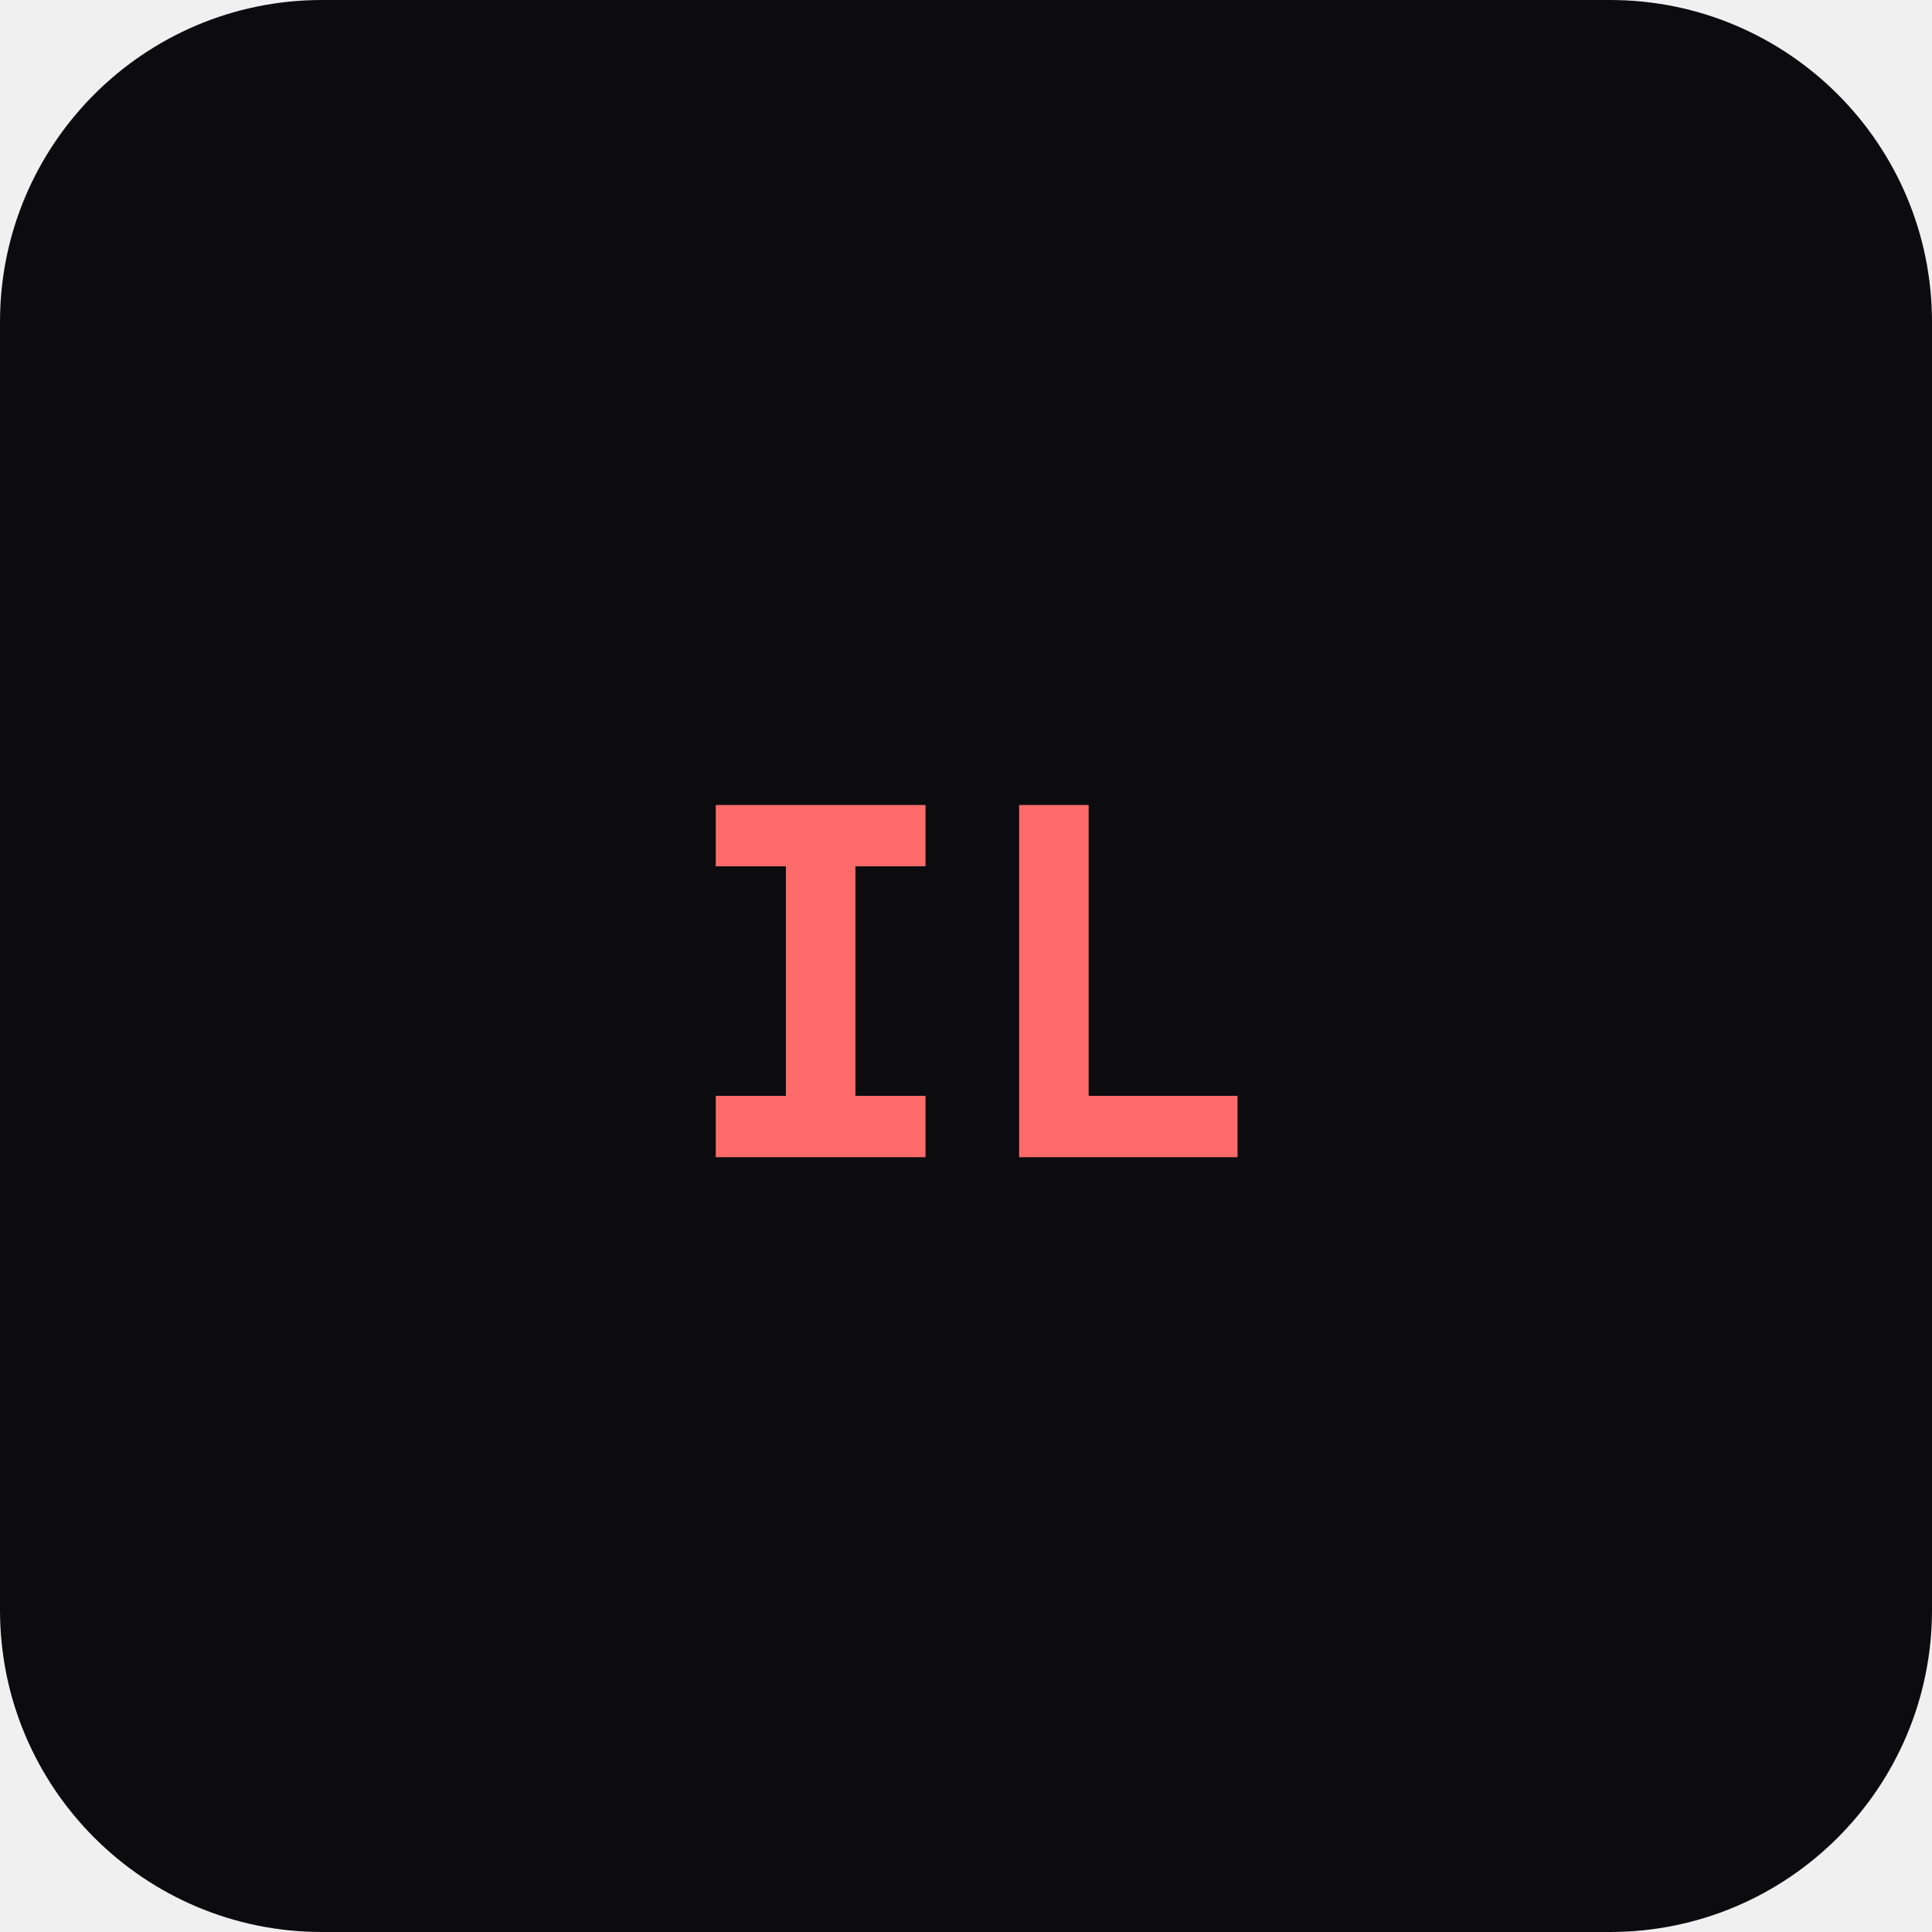
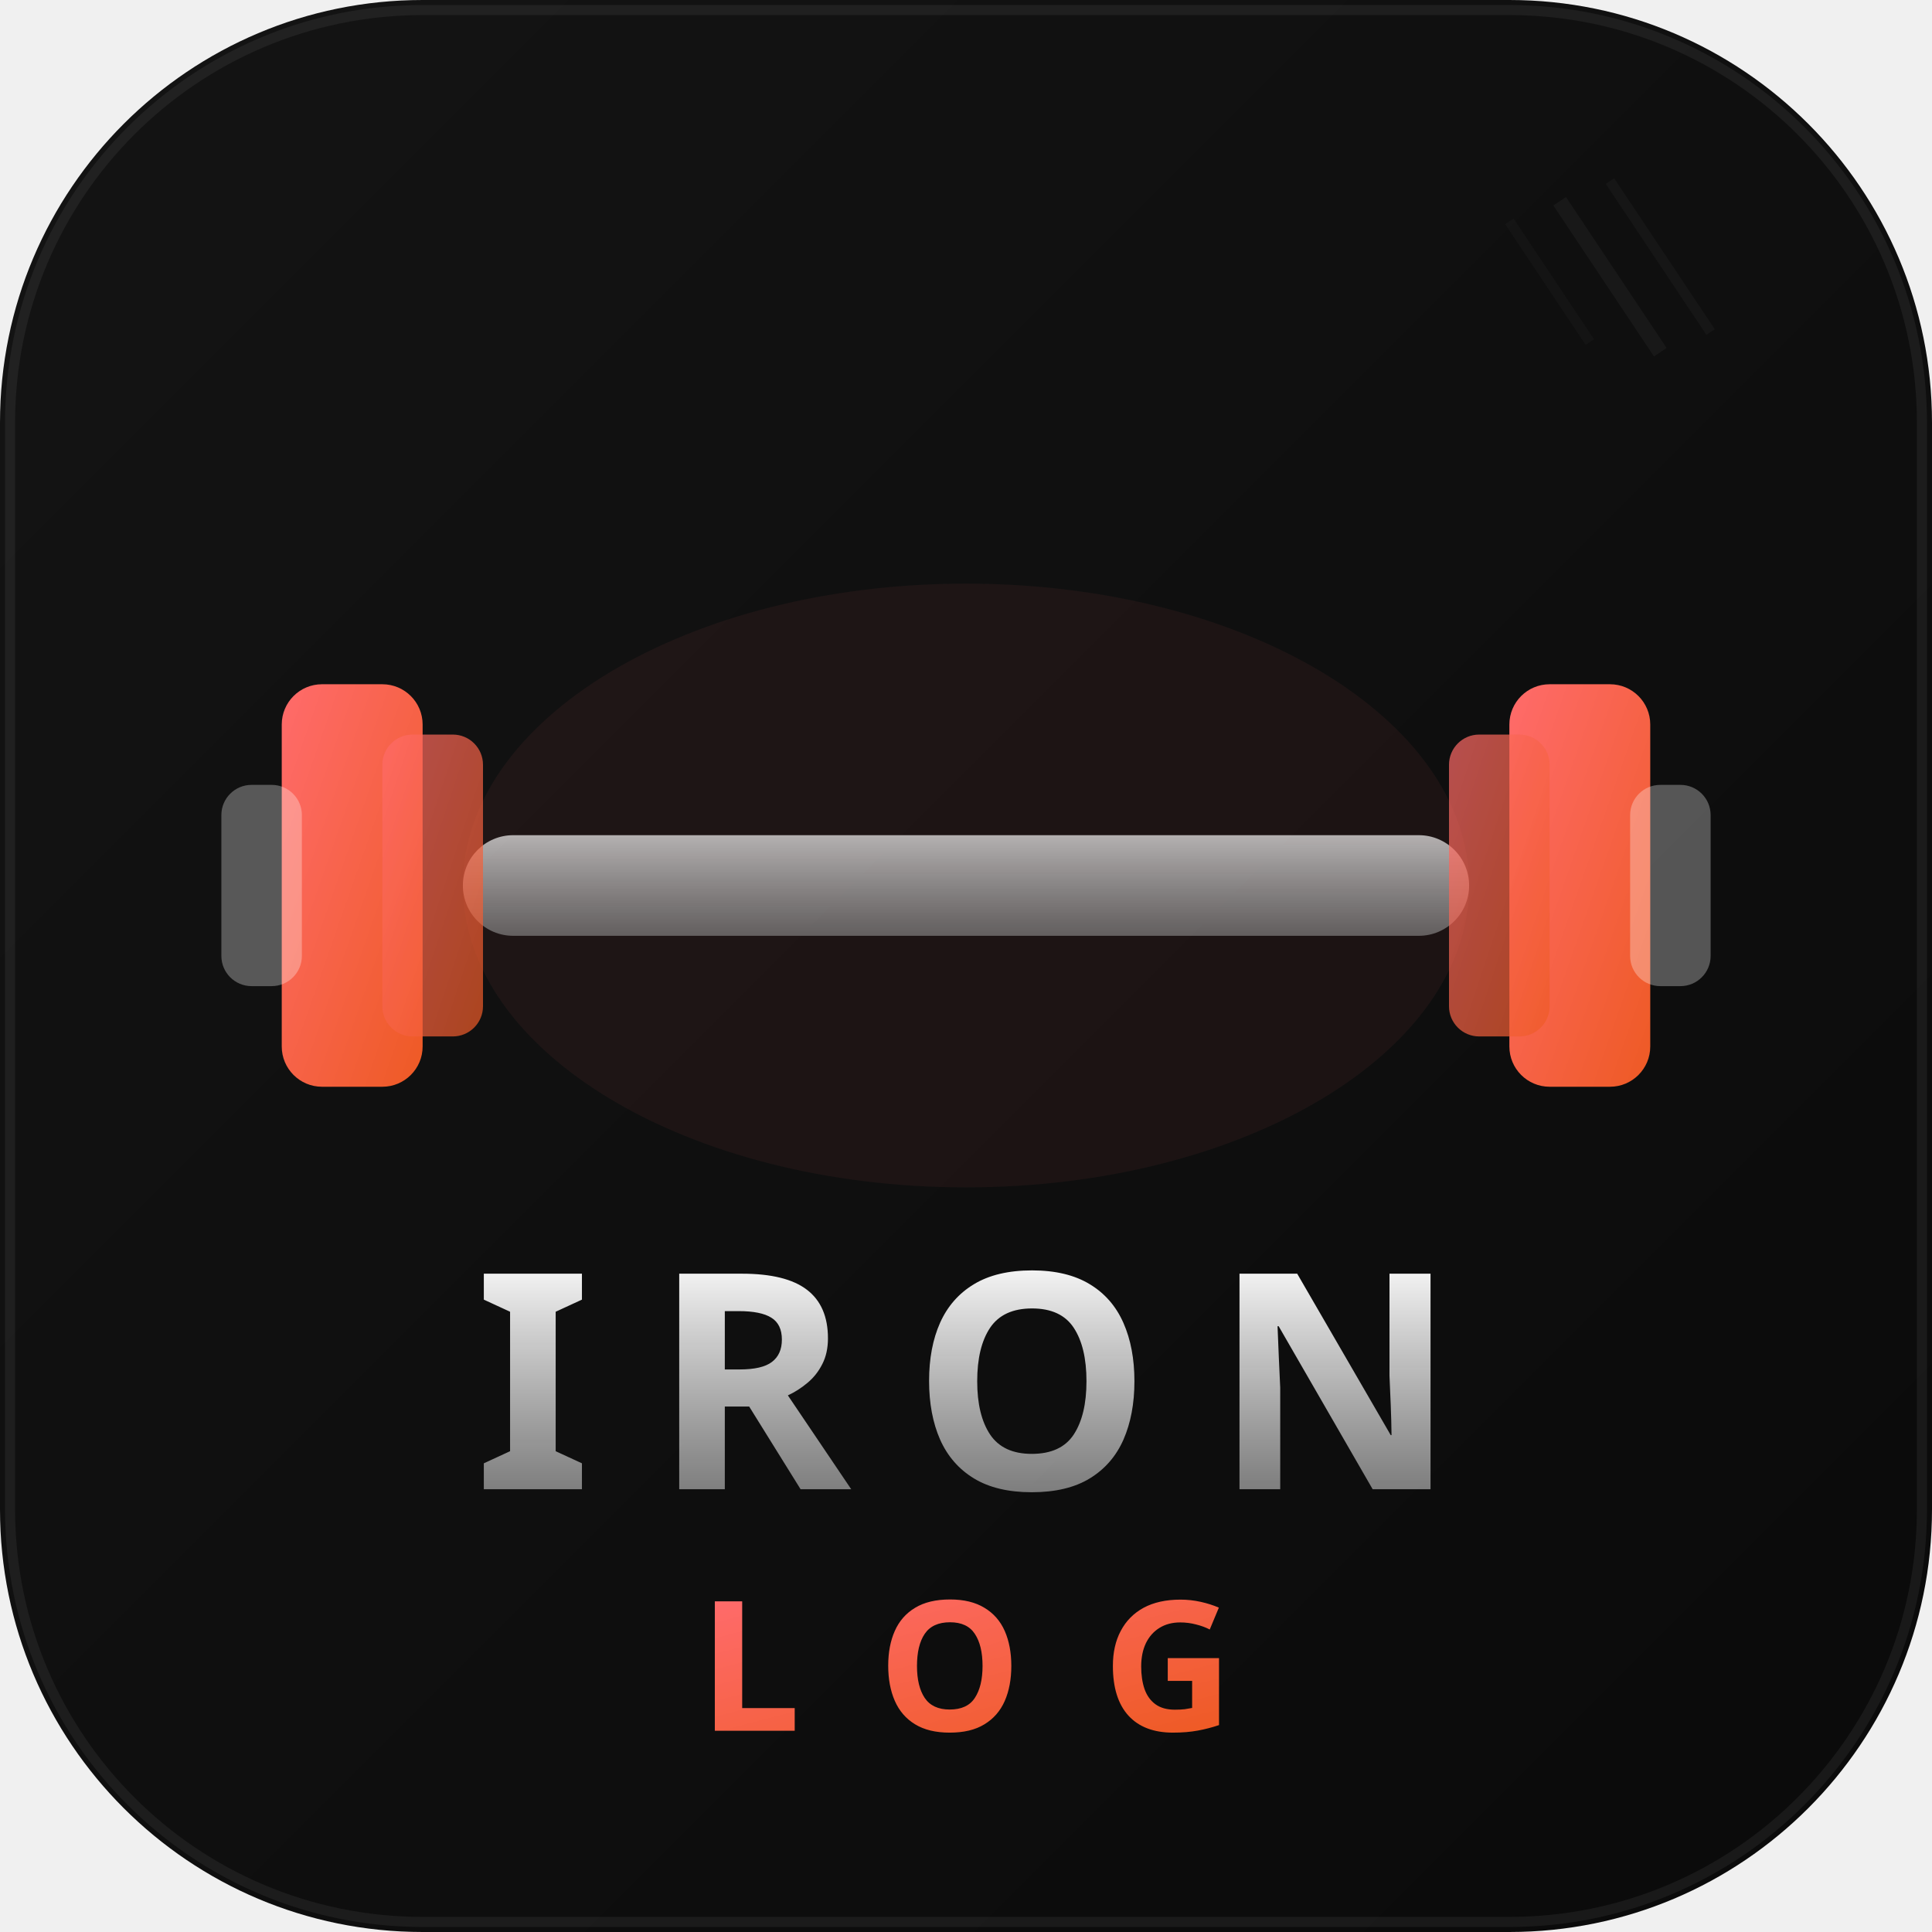
<svg xmlns="http://www.w3.org/2000/svg" viewBox="0 0 192 192">
-   <rect width="192" height="192" rx="32" fill="#0C0C0F" />
-   <text x="96" y="115" text-anchor="middle" font-family="monospace" font-weight="bold" font-size="48" fill="#FF6B6B">IL</text>
+   <defs>
+     <linearGradient id="bg" x1="0%" y1="0%" x2="100%" y2="100%">
+       <stop offset="0%" style="stop-color:#141414" />
+       <stop offset="100%" style="stop-color:#0a0a0a" />
+     </linearGradient>
+     <linearGradient id="fire" x1="0%" y1="0%" x2="100%" y2="100%">
+       <stop offset="0%" style="stop-color:#FF6B6B" />
+       <stop offset="100%" style="stop-color:#ee5a24" />
+     </linearGradient>
+     <linearGradient id="steel" x1="0%" y1="0%" x2="0%" y2="100%">
+       <stop offset="0%" style="stop-color:#ffffff;stop-opacity:0.95" />
+       <stop offset="100%" style="stop-color:#999999;stop-opacity:0.8" />
+     </linearGradient>
+     <filter id="glow">
+       <feGaussianBlur stdDeviation="3" result="blur" />
+       <feComposite in="SourceGraphic" in2="blur" operator="over" />
+     </filter>
+     <filter id="shadow">
+       <feDropShadow dx="0" dy="2" stdDeviation="4" flood-color="#FF6B6B" flood-opacity="0.3" />
+     </filter>
+   </defs>
+   <rect width="192" height="192" rx="42" fill="url(#bg)" />
+   <rect x="1" y="1" width="190" height="190" rx="41" fill="none" stroke="rgba(255,255,255,0.06)" stroke-width="1" />
+   <ellipse cx="96" cy="88" rx="50" ry="30" fill="#FF6B6B" opacity="0.06" />
+   <g filter="shadow">
+     <rect x="46" y="83" width="100" height="10" rx="5" fill="url(#steel)" opacity="0.7" />
+     <rect x="28" y="68" width="14" height="40" rx="4" fill="url(#fire)" />
+     <rect x="38" y="73" width="10" height="30" rx="3" fill="url(#fire)" opacity="0.7" />
+     <rect x="150" y="68" width="14" height="40" rx="4" fill="url(#fire)" />
+     <rect x="144" y="73" width="10" height="30" rx="3" fill="url(#fire)" opacity="0.7" />
+     <rect x="22" y="78" width="8" height="20" rx="3" fill="#fff" opacity="0.3" />
+     <rect x="162" y="78" width="8" height="20" rx="3" fill="#fff" opacity="0.3" />
+   </g>
+   <text x="96" y="148" text-anchor="middle" font-family="'Arial Black', 'Impact', sans-serif" font-weight="900" font-size="30" letter-spacing="6" fill="url(#steel)">IRON</text>
+   <text x="96" y="172" text-anchor="middle" font-family="'Arial Black', 'Impact', sans-serif" font-weight="900" font-size="18" letter-spacing="8" fill="url(#fire)">LOG</text>
+   <line x1="155" y1="20" x2="165" y2="35" stroke="rgba(255,255,255,0.04)" stroke-width="1.5" />
+   <line x1="160" y1="18" x2="170" y2="33" stroke="rgba(255,255,255,0.03)" stroke-width="1" />
+   <line x1="150" y1="22" x2="158" y2="34" stroke="rgba(255,255,255,0.02)" stroke-width="1" />
</svg>
